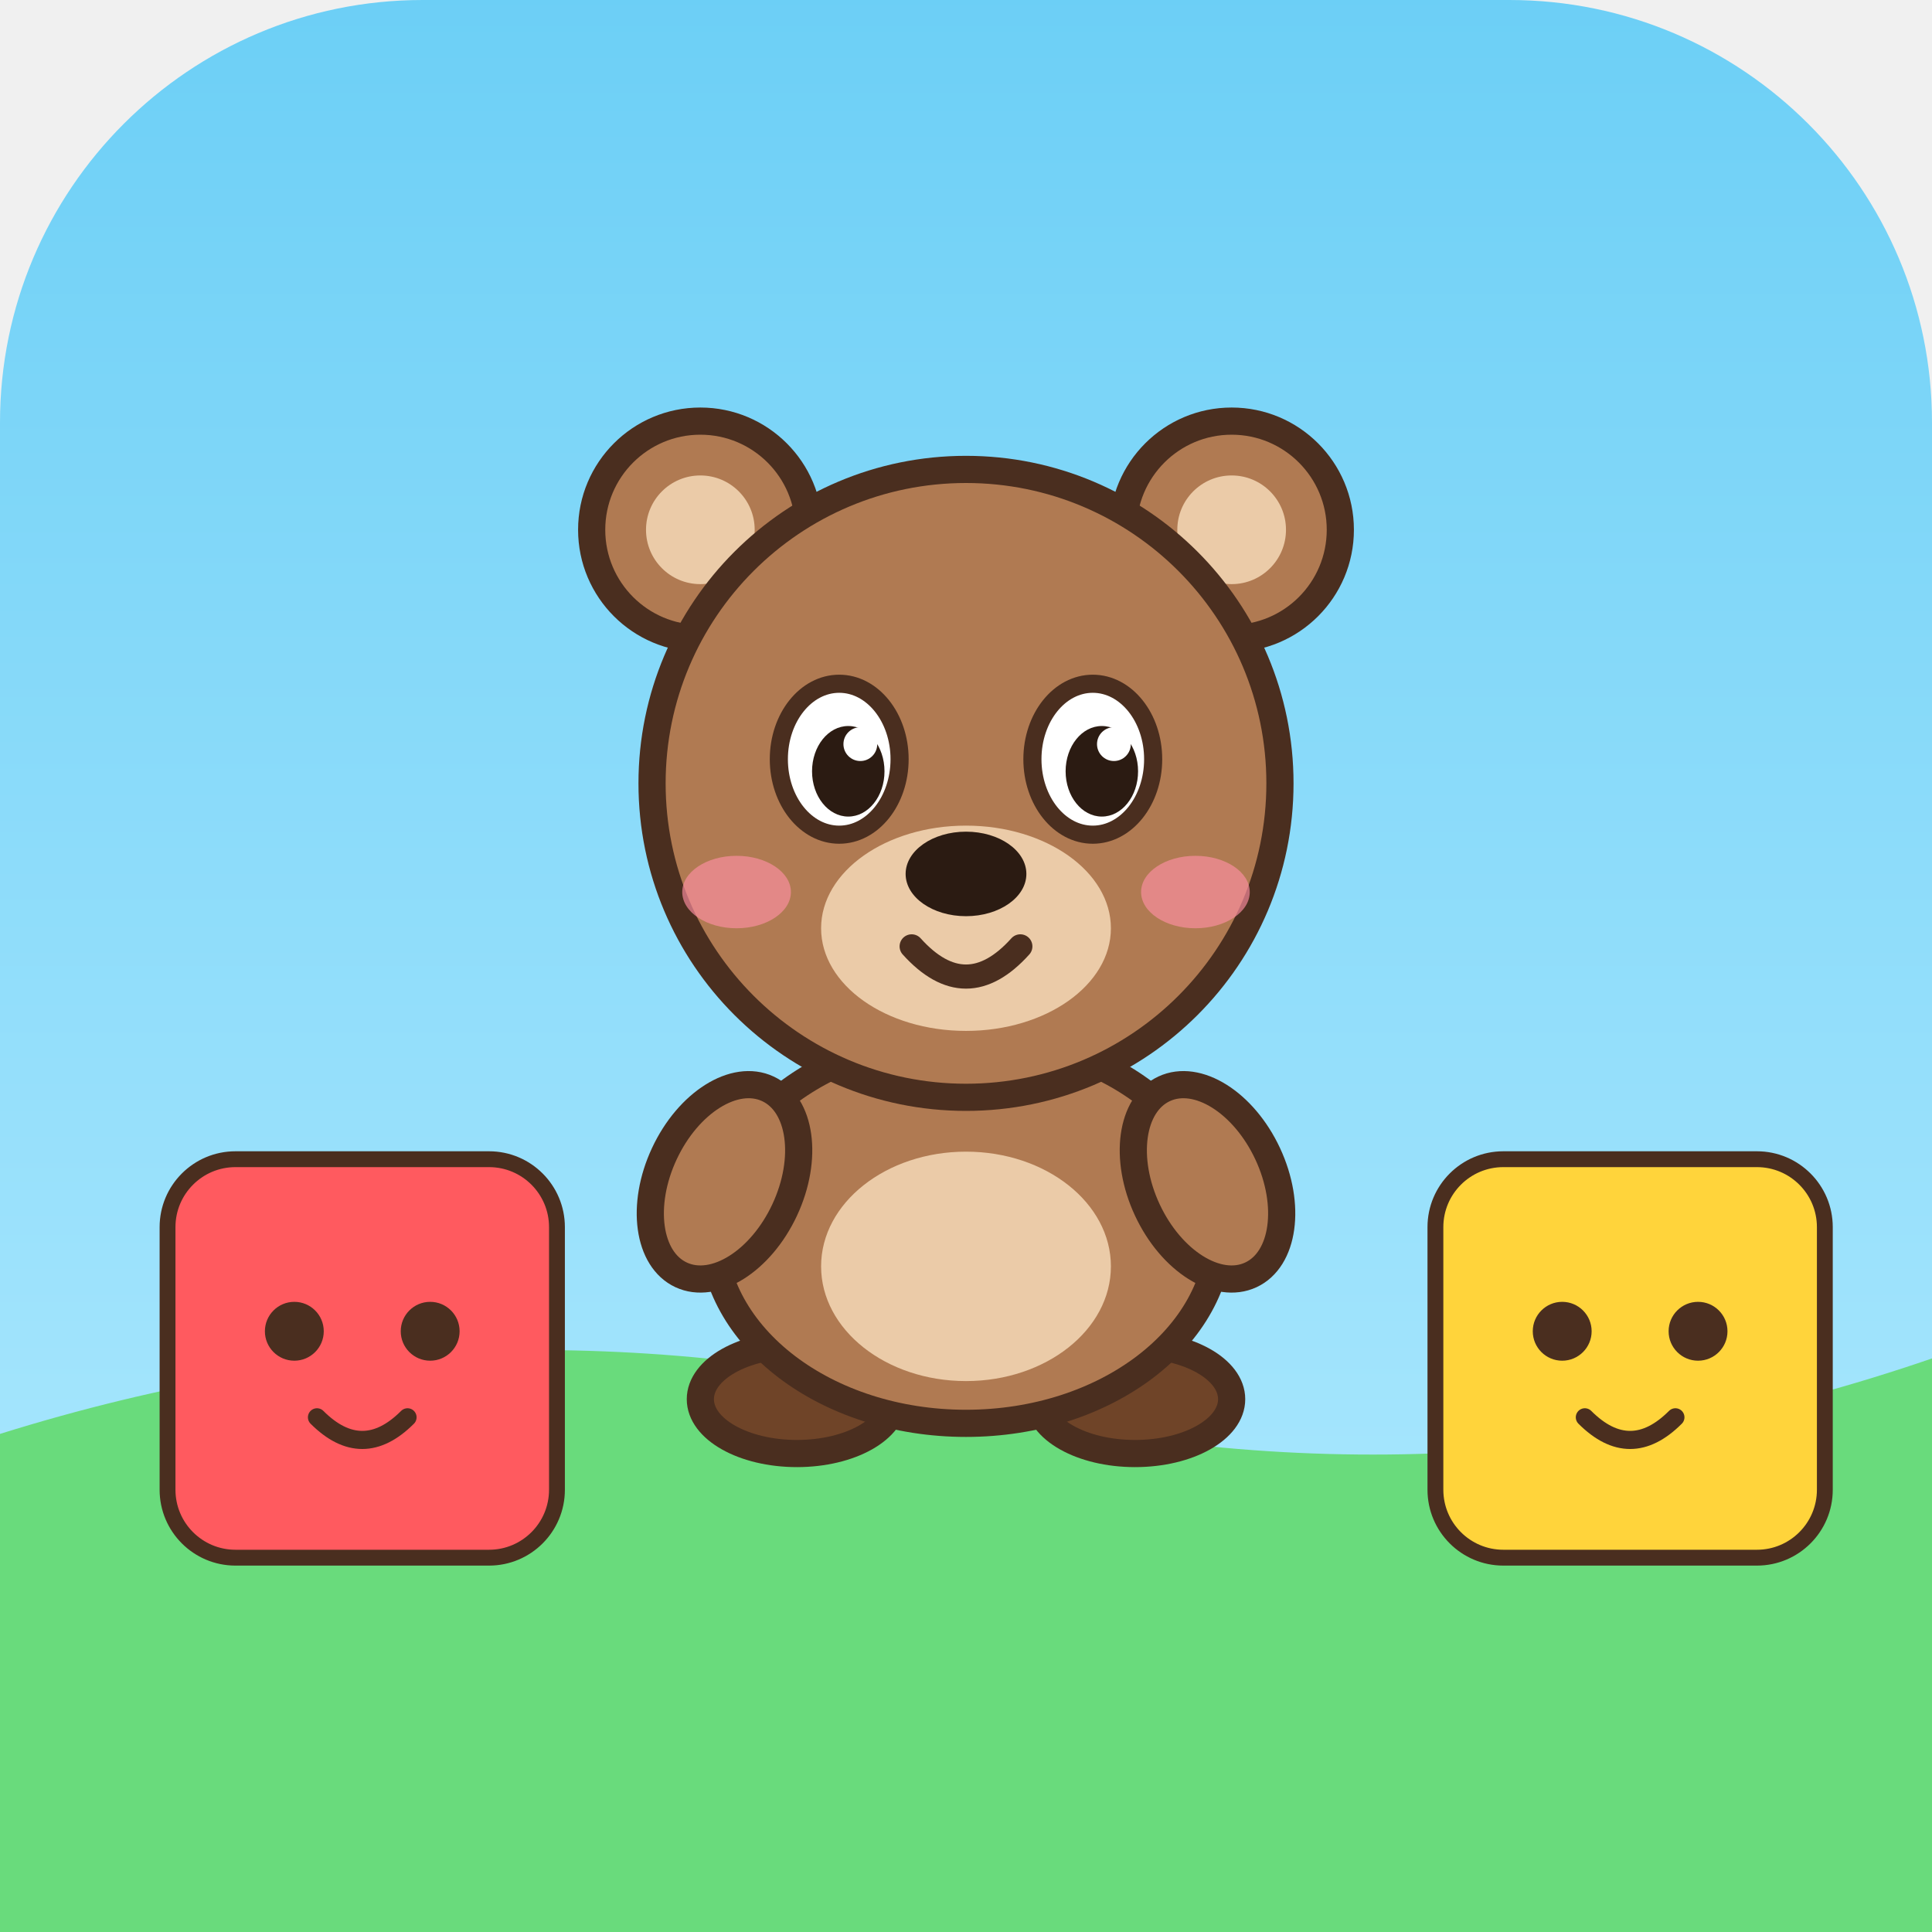
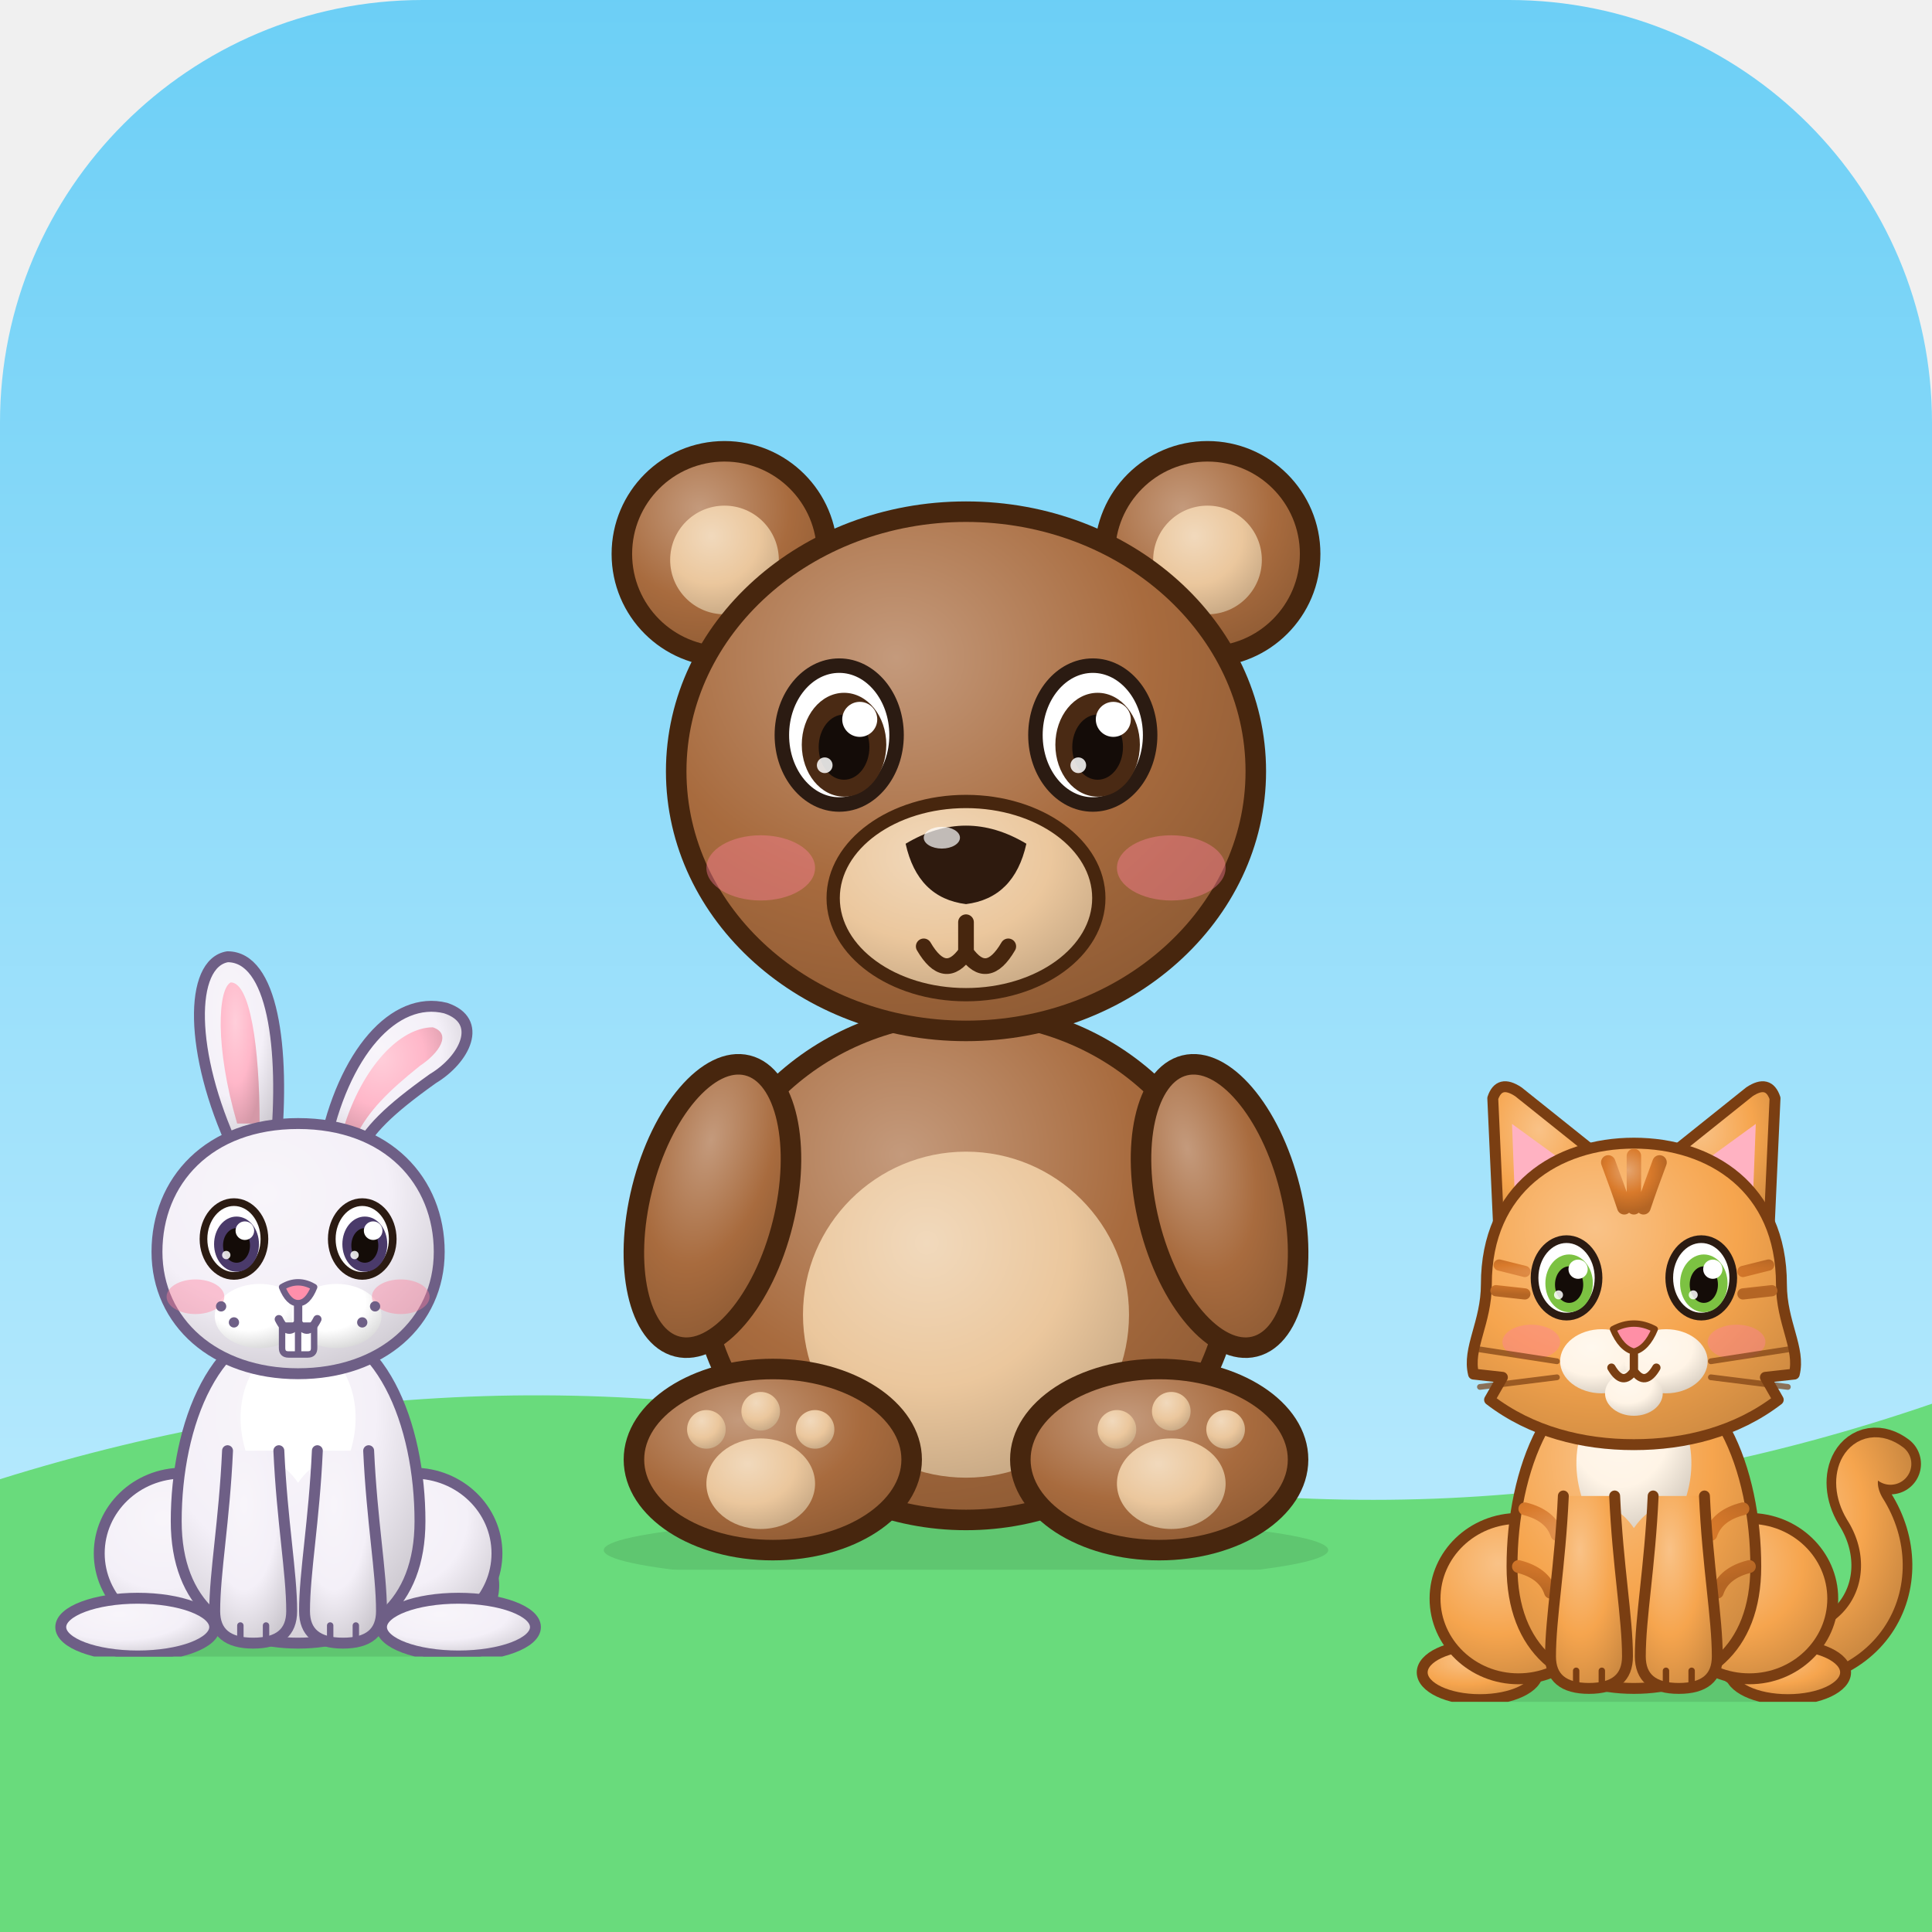
<svg xmlns="http://www.w3.org/2000/svg" viewBox="0 0 512 512">
+   <style>.c-open{display:none}</style>
  <defs>
-     <linearGradient id="g" x1="0" y1="0" x2="0" y2="1">
+     <linearGradient id="sky" x1="0" y1="0" x2="0" y2="1">
      <stop offset="0" stop-color="#6CCFF6" />
-       <stop offset="1" stop-color="#B6ECFF" />
+       <stop offset="1" stop-color="#C9F0FF" />
    </linearGradient>
  </defs>
-   <rect width="512" height="512" rx="112" fill="url(#g)" />
-   <path d="M0 380 Q128 340 256 372 T512 360 V512 H0 Z" fill="#69DB7C" />
-   <g transform="translate(96 70) scale(1.6)" stroke="#4A2E1F" stroke-width="4.5" stroke-linejoin="round" stroke-linecap="round">
-     <ellipse cx="72" cy="188" rx="16" ry="9" fill="#6F4428" />
-     <ellipse cx="128" cy="188" rx="16" ry="9" fill="#6F4428" />
-     <ellipse cx="100" cy="160" rx="42" ry="32" fill="#B07A52" />
-     <ellipse cx="100" cy="166" rx="24" ry="19" fill="#EBCBA8" stroke="none" />
-     <ellipse cx="60" cy="152" rx="11" ry="17" fill="#B07A52" transform="rotate(25 60 152)" />
-     <ellipse cx="140" cy="152" rx="11" ry="17" fill="#B07A52" transform="rotate(-25 140 152)" />
-     <circle cx="56" cy="44" r="18" fill="#B07A52" />
-     <circle cx="56" cy="44" r="9" fill="#EBCBA8" stroke="none" />
-     <circle cx="144" cy="44" r="18" fill="#B07A52" />
-     <circle cx="144" cy="44" r="9" fill="#EBCBA8" stroke="none" />
-     <circle cx="100" cy="86" r="52" fill="#B07A52" />
-     <ellipse cx="100" cy="110" rx="24" ry="17" fill="#EBCBA8" stroke="none" />
-     <ellipse cx="79" cy="82" rx="10" ry="12.5" fill="#fff" stroke-width="3" />
-     <ellipse cx="121" cy="82" rx="10" ry="12.5" fill="#fff" stroke-width="3" />
-     <ellipse cx="80.5" cy="84" rx="6" ry="7.5" fill="#2B1B12" stroke="none" />
-     <ellipse cx="122.5" cy="84" rx="6" ry="7.5" fill="#2B1B12" stroke="none" />
-     <circle cx="82.5" cy="79.5" r="2.8" fill="#fff" stroke="none" />
-     <circle cx="124.5" cy="79.5" r="2.8" fill="#fff" stroke="none" />
-     <ellipse cx="62" cy="104" rx="9" ry="6" fill="#FF8FA3" opacity=".65" stroke="none" />
-     <ellipse cx="138" cy="104" rx="9" ry="6" fill="#FF8FA3" opacity=".65" stroke="none" />
-     <ellipse cx="100" cy="101" rx="10" ry="7" fill="#2B1B12" stroke="none" />
-     <path d="M91 113 Q100 123 109 113" fill="none" stroke-width="4" />
-   </g>
-   <g transform="translate(36 300) scale(.6)" stroke="#4A2E1F" stroke-linejoin="round">
-     <rect x="14" y="12" width="172" height="176" rx="30" fill="#FF5A5F" stroke-width="7" />
-     <circle cx="70" cy="88" r="13" fill="#4A2E1F" stroke="none" />
-     <circle cx="130" cy="88" r="13" fill="#4A2E1F" stroke="none" />
-     <path d="M80 126 Q100 146 120 126" fill="none" stroke-width="8" stroke-linecap="round" />
-   </g>
-   <g transform="translate(372 300) scale(.6)" stroke="#4A2E1F" stroke-linejoin="round">
-     <rect x="14" y="12" width="172" height="176" rx="30" fill="#FFD43B" stroke-width="7" />
-     <circle cx="70" cy="88" r="13" fill="#4A2E1F" stroke="none" />
-     <circle cx="130" cy="88" r="13" fill="#4A2E1F" stroke="none" />
-     <path d="M80 126 Q100 146 120 126" fill="none" stroke-width="8" stroke-linecap="round" />
-   </g>
+   <rect width="512" height="512" rx="112" fill="url(#sky)" />
+   <path d="M0 392 Q128 352 256 384 T512 372 V512 H0 Z" fill="#69DB7C" />
+   <svg x="96" y="60" width="320" height="356" viewBox="0 -22 200 222">
+     <defs>
+       <radialGradient id="an0f" cx="38%" cy="28%" r="80%">
+         <stop offset="0" stop-color="#c49a7c" />
+         <stop offset=".55" stop-color="#A86B3E" />
+         <stop offset="1" stop-color="#8b5933" />
+       </radialGradient>
+       <radialGradient id="an0l" cx="38%" cy="28%" r="80%">
+         <stop offset="0" stop-color="#f1d9bc" />
+         <stop offset=".55" stop-color="#EBC79D" />
+         <stop offset="1" stop-color="#c3a582" />
+       </radialGradient>
+       <radialGradient id="an0d" cx="38%" cy="28%" r="80%">
+         <stop offset="0" stop-color="#9a7c67" />
+         <stop offset=".55" stop-color="#6B3F20" />
+         <stop offset="1" stop-color="#59341b" />
+       </radialGradient>
+     </defs>
+     <ellipse cx="100" cy="197" rx="60" ry="5.5" fill="#000" opacity=".1" />
+     <g class="c-bob">
+       <ellipse cx="100" cy="150" rx="44" ry="42" fill="url(#an0f)" stroke="#47260E" stroke-width="3.4" stroke-linejoin="round" stroke-linecap="round" />
+       <ellipse cx="100" cy="158" rx="27" ry="27" fill="url(#an0l)" />
+       <ellipse class="c-arm-l" cx="58" cy="140" rx="12" ry="24" fill="url(#an0f)" stroke="#47260E" stroke-width="3.4" stroke-linejoin="round" stroke-linecap="round" transform="rotate(14 58 140)" />
+       <ellipse class="c-arm-r" cx="142" cy="140" rx="12" ry="24" fill="url(#an0f)" stroke="#47260E" stroke-width="3.4" stroke-linejoin="round" stroke-linecap="round" transform="rotate(-14 142 140)" />
+       <ellipse cx="68" cy="182" rx="23" ry="15" fill="url(#an0f)" stroke="#47260E" stroke-width="3.4" stroke-linejoin="round" stroke-linecap="round" />
+       <ellipse cx="132" cy="182" rx="23" ry="15" fill="url(#an0f)" stroke="#47260E" stroke-width="3.4" stroke-linejoin="round" stroke-linecap="round" />
+       <ellipse cx="66" cy="186" rx="9" ry="7.5" fill="url(#an0l)" />
+       <circle cx="57" cy="177" r="3.2" fill="url(#an0l)" />
+       <circle cx="66" cy="174" r="3.2" fill="url(#an0l)" />
+       <circle cx="75" cy="177" r="3.2" fill="url(#an0l)" />
+       <ellipse cx="134" cy="186" rx="9" ry="7.5" fill="url(#an0l)" />
+       <circle cx="125" cy="177" r="3.2" fill="url(#an0l)" />
+       <circle cx="134" cy="174" r="3.2" fill="url(#an0l)" />
+       <circle cx="143" cy="177" r="3.2" fill="url(#an0l)" />
+       <g class="c-ears">
+         <circle cx="60" cy="32" r="17" fill="url(#an0f)" stroke="#47260E" stroke-width="3.4" stroke-linejoin="round" stroke-linecap="round" />
+         <circle cx="60" cy="33" r="9" fill="url(#an0l)" />
+         <circle cx="140" cy="32" r="17" fill="url(#an0f)" stroke="#47260E" stroke-width="3.4" stroke-linejoin="round" stroke-linecap="round" />
+         <circle cx="140" cy="33" r="9" fill="url(#an0l)" />
+       </g>
+       <ellipse cx="100" cy="68" rx="48" ry="43" fill="url(#an0f)" stroke="#47260E" stroke-width="3.4" stroke-linejoin="round" stroke-linecap="round" />
+       <ellipse cx="100" cy="89" rx="22" ry="16" fill="url(#an0l)" stroke="#47260E" stroke-width="2.2" stroke-linejoin="round" stroke-linecap="round" />
+       <g class="c-eyes">
+         <ellipse cx="79" cy="62" rx="9.5" ry="11.5" fill="#fff" stroke="#2B1B12" stroke-width="2.4" />
+         <g class="c-pupil">
+           <ellipse cx="79.8" cy="63.6" rx="7" ry="8.6" fill="#4A2A14" />
+           <ellipse cx="79.8" cy="64" rx="4.2" ry="5.4" fill="#140C08" />
+           <circle cx="82.4" cy="59.4" r="2.9" fill="#fff" />
+           <circle cx="76.6" cy="67" r="1.3" fill="#fff" opacity=".85" />
+         </g>
+         <ellipse cx="121" cy="62" rx="9.5" ry="11.5" fill="#fff" stroke="#2B1B12" stroke-width="2.4" />
+         <g class="c-pupil">
+           <ellipse cx="121.8" cy="63.6" rx="7" ry="8.6" fill="#4A2A14" />
+           <ellipse cx="121.8" cy="64" rx="4.2" ry="5.4" fill="#140C08" />
+           <circle cx="124.4" cy="59.4" r="2.9" fill="#fff" />
+           <circle cx="118.6" cy="67" r="1.3" fill="#fff" opacity=".85" />
+         </g>
+       </g>
+       <ellipse cx="66" cy="84" rx="9" ry="5.4" fill="#FF7F9A" opacity=".42" />
+       <ellipse cx="134" cy="84" rx="9" ry="5.4" fill="#FF7F9A" opacity=".42" />
+       <path d="M90 80 Q100 74 110 80 Q108 89 100 90 Q92 89 90 80 Z" fill="#2E1A0E" />
+       <ellipse cx="96" cy="79" rx="3" ry="1.8" fill="#fff" opacity=".7" />
+       <path class="c-smile" d="M100 93 L100 98 M93 97 Q96.5 103 100 98 Q103.5 103 107 97" fill="none" stroke="#47260E" stroke-width="2.6" stroke-linejoin="round" stroke-linecap="round" />
+       <g class="c-open">
+         <path d="M93 97 Q100 95 107 97 Q107 110 100 111 Q93 110 93 97 Z" fill="#8E2A3A" stroke="#47260E" stroke-width="2.4" stroke-linejoin="round" stroke-linecap="round" />
+         <ellipse cx="100" cy="107" rx="3.9" ry="2.5" fill="#FF7E95" />
+       </g>
+     </g>
+   </svg>
+   <svg x="-6" y="250" width="170" height="189" viewBox="0 -22 200 222">
+     <defs>
+       <radialGradient id="an1f" cx="38%" cy="28%" r="80%">
+         <stop offset="0" stop-color="#f8f5fa" />
+         <stop offset=".55" stop-color="#F4F0F8" />
+         <stop offset="1" stop-color="#cbc7ce" />
+       </radialGradient>
+       <radialGradient id="an1l" cx="38%" cy="28%" r="80%">
+         <stop offset="0" stop-color="#ffffff" />
+         <stop offset=".55" stop-color="#FFFFFF" />
+         <stop offset="1" stop-color="#d4d4d4" />
+       </radialGradient>
+       <radialGradient id="an1d" cx="38%" cy="28%" r="80%">
+         <stop offset="0" stop-color="#ffceda" />
+         <stop offset=".55" stop-color="#FFB7C9" />
+         <stop offset="1" stop-color="#d498a7" />
+       </radialGradient>
+     </defs>
+     <ellipse cx="100" cy="197" rx="60" ry="5.5" fill="#000" opacity=".1" />
+     <g class="c-bob">
+       <circle cx="146" cy="178" r="15" fill="#fff" stroke="#6E5F86" stroke-width="3.4" stroke-linejoin="round" stroke-linecap="round" />
+       <ellipse cx="52" cy="191" rx="18" ry="8.5" fill="url(#an1f)" stroke="#6E5F86" stroke-width="3.4" stroke-linejoin="round" stroke-linecap="round" />
+       <ellipse cx="148" cy="191" rx="18" ry="8.5" fill="url(#an1f)" stroke="#6E5F86" stroke-width="3.4" stroke-linejoin="round" stroke-linecap="round" />
+       <ellipse cx="64" cy="168" rx="26" ry="25" fill="url(#an1f)" stroke="#6E5F86" stroke-width="3.4" stroke-linejoin="round" stroke-linecap="round" />
+       <ellipse cx="136" cy="168" rx="26" ry="25" fill="url(#an1f)" stroke="#6E5F86" stroke-width="3.4" stroke-linejoin="round" stroke-linecap="round" />
+       <path d="M100 96 C 74 96, 62 128, 62 158 C 62 184, 78 196, 100 196 C 122 196, 138 184, 138 158 C 138 128, 126 96, 100 96 Z" fill="url(#an1f)" stroke="#6E5F86" stroke-width="3.4" stroke-linejoin="round" stroke-linecap="round" />
+       <path d="M100 100 C 82 106, 78 126, 86 142 Q93 136 100 146 Q107 136 114 142 C 122 126, 118 106, 100 100 Z" fill="#FFFFFF" />
+       <g class="c-leg-l">
+         <path d="M78 136 C 77 158, 74 174, 74 186 Q74 196 86 196 Q98 196 98 186 C 98 174, 95 158, 94 136" fill="url(#an1f)" stroke="#6E5F86" stroke-width="3.4" stroke-linejoin="round" stroke-linecap="round" />
+         <path d="M82 195.5 v-5 M90 195.5 v-5" stroke="#6E5F86" stroke-width="2" stroke-linejoin="round" stroke-linecap="round" />
+       </g>
+       <g class="c-leg-r">
+         <path d="M106 136 C 105 158, 102 174, 102 186 Q102 196 114 196 Q126 196 126 186 C 126 174, 123 158, 122 136" fill="url(#an1f)" stroke="#6E5F86" stroke-width="3.4" stroke-linejoin="round" stroke-linecap="round" />
+         <path d="M110 195.5 v-5 M118 195.5 v-5" stroke="#6E5F86" stroke-width="2" stroke-linejoin="round" stroke-linecap="round" />
+       </g>
+       <ellipse cx="50" cy="191" rx="24" ry="9" fill="url(#an1f)" stroke="#6E5F86" stroke-width="3.4" stroke-linejoin="round" stroke-linecap="round" />
+       <ellipse cx="150" cy="191" rx="24" ry="9" fill="url(#an1f)" stroke="#6E5F86" stroke-width="3.4" stroke-linejoin="round" stroke-linecap="round" />
+       <g class="c-ears">
+         <path d="M80 42 C 66 12, 66 -16, 78 -18 C 92 -18, 96 10, 93 42 Z" fill="url(#an1f)" stroke="#6E5F86" stroke-width="3.4" stroke-linejoin="round" stroke-linecap="round" />
+         <path d="M81 34 C 74 10, 75 -8, 79 -10 C 85 -10, 88 10, 88 34 Z" fill="url(#an1d)" />
+         <path d="M108 42 C 114 12, 130 -6, 146 -2 C 158 2, 152 14, 142 20 C 128 30, 122 36, 118 44 Z" fill="url(#an1f)" stroke="#6E5F86" stroke-width="3.4" stroke-linejoin="round" stroke-linecap="round" />
+         <path d="M114 36 C 120 16, 132 4, 142 4 C 148 6, 144 12, 138 16 C 128 24, 122 30, 118 38 Z" fill="url(#an1d)" />
+       </g>
+       <path d="M100 34 C 128 34, 144 52, 144 74 C 144 96, 126 112, 100 112 C 74 112, 56 96, 56 74 C 56 52, 72 34, 100 34 Z" fill="url(#an1f)" stroke="#6E5F86" stroke-width="3.4" stroke-linejoin="round" stroke-linecap="round" />
+       <ellipse cx="88" cy="94" rx="14" ry="10" fill="url(#an1l)" />
+       <ellipse cx="112" cy="94" rx="14" ry="10" fill="url(#an1l)" />
+       <g class="c-eyes">
+         <ellipse cx="80" cy="70" rx="9.5" ry="11.5" fill="#fff" stroke="#2B1B12" stroke-width="2.4" />
+         <g class="c-pupil">
+           <ellipse cx="80.8" cy="71.6" rx="7" ry="8.6" fill="#4A3A6A" />
+           <ellipse cx="80.8" cy="72" rx="4.2" ry="5.4" fill="#140C08" />
+           <circle cx="83.4" cy="67.4" r="2.9" fill="#fff" />
+           <circle cx="77.6" cy="75" r="1.3" fill="#fff" opacity=".85" />
+         </g>
+         <ellipse cx="120" cy="70" rx="9.5" ry="11.5" fill="#fff" stroke="#2B1B12" stroke-width="2.4" />
+         <g class="c-pupil">
+           <ellipse cx="120.8" cy="71.6" rx="7" ry="8.6" fill="#4A3A6A" />
+           <ellipse cx="120.8" cy="72" rx="4.2" ry="5.4" fill="#140C08" />
+           <circle cx="123.4" cy="67.4" r="2.9" fill="#fff" />
+           <circle cx="117.6" cy="75" r="1.3" fill="#fff" opacity=".85" />
+         </g>
+       </g>
+       <ellipse cx="68" cy="88" rx="9" ry="5.4" fill="#FF7F9A" opacity=".42" />
+       <ellipse cx="132" cy="88" rx="9" ry="5.4" fill="#FF7F9A" opacity=".42" />
+       <circle cx="80" cy="96" r="1.6" fill="#6E5F86" />
+       <circle cx="76" cy="91" r="1.6" fill="#6E5F86" />
+       <circle cx="120" cy="96" r="1.6" fill="#6E5F86" />
+       <circle cx="124" cy="91" r="1.6" fill="#6E5F86" />
+       <path class="c-smile" d="M95 97 h10 v7 q0 2 -2 2 h-6 q-2 0 -2 -2 Z M100 97 v9" fill="#fff" stroke="#6E5F86" stroke-width="2" stroke-linejoin="round" stroke-linecap="round" />
+       <path d="M95 85 Q100 82 105 85 Q103 90 100 90 Q97 90 95 85 Z" fill="#FF8FAB" stroke="#6E5F86" stroke-width="2" stroke-linejoin="round" stroke-linecap="round" />
+       <path class="c-smile" d="M100 91 L100 96 M94 95 Q97 101 100 96 Q103 101 106 95" fill="none" stroke="#6E5F86" stroke-width="2.6" stroke-linejoin="round" stroke-linecap="round" />
+       <g class="c-open">
+         <path d="M94 95 Q100 93 106 95 Q106 108 100 109 Q94 108 94 95 Z" fill="#8E2A3A" stroke="#6E5F86" stroke-width="2.4" stroke-linejoin="round" stroke-linecap="round" />
+         <ellipse cx="100" cy="105" rx="3.3" ry="2.2" fill="#FF7E95" />
+       </g>
+     </g>
+   </svg>
+   <svg x="348" y="262" width="170" height="189" viewBox="0 -22 200 222">
+     <defs>
+       <radialGradient id="an2f" cx="38%" cy="28%" r="80%">
+         <stop offset="0" stop-color="#f9c287" />
+         <stop offset=".55" stop-color="#F6A54E" />
+         <stop offset="1" stop-color="#cc8941" />
+       </radialGradient>
+       <radialGradient id="an2l" cx="38%" cy="28%" r="80%">
+         <stop offset="0" stop-color="#fff8ee" />
+         <stop offset=".55" stop-color="#FFF4E6" />
+         <stop offset="1" stop-color="#d4cbbf" />
+       </radialGradient>
+       <radialGradient id="an2d" cx="38%" cy="28%" r="80%">
+         <stop offset="0" stop-color="#e5a56f" />
+         <stop offset=".55" stop-color="#D97A2B" />
+         <stop offset="1" stop-color="#b46524" />
+       </radialGradient>
+     </defs>
+     <ellipse cx="100" cy="197" rx="60" ry="5.5" fill="#000" opacity=".1" />
+     <g class="c-bob">
+       <g class="c-tail">
+         <path d="M134 186 C 172 192, 186 162, 172 140 C 166 130, 172 120, 180 126" fill="none" stroke="#7A3E12" stroke-width="19" stroke-linecap="round" />
+         <path d="M134 186 C 172 192, 186 162, 172 140 C 166 130, 172 120, 180 126" fill="none" stroke="url(#an2f)" stroke-width="13" stroke-linecap="round" />
+       </g>
+       <ellipse cx="52" cy="191" rx="18" ry="8.5" fill="url(#an2f)" stroke="#7A3E12" stroke-width="3.4" stroke-linejoin="round" stroke-linecap="round" />
+       <ellipse cx="148" cy="191" rx="18" ry="8.5" fill="url(#an2f)" stroke="#7A3E12" stroke-width="3.4" stroke-linejoin="round" stroke-linecap="round" />
+       <ellipse cx="64" cy="168" rx="26" ry="25" fill="url(#an2f)" stroke="#7A3E12" stroke-width="3.4" stroke-linejoin="round" stroke-linecap="round" />
+       <ellipse cx="136" cy="168" rx="26" ry="25" fill="url(#an2f)" stroke="#7A3E12" stroke-width="3.4" stroke-linejoin="round" stroke-linecap="round" />
+       <path d="M100 96 C 74 96, 62 128, 62 158 C 62 184, 78 196, 100 196 C 122 196, 138 184, 138 158 C 138 128, 126 96, 100 96 Z" fill="url(#an2f)" stroke="#7A3E12" stroke-width="3.4" stroke-linejoin="round" stroke-linecap="round" />
+       <path d="M100 100 C 82 106, 78 126, 86 142 Q93 136 100 146 Q107 136 114 142 C 122 126, 118 106, 100 100 Z" fill="url(#an2l)" />
+       <path d="M66 140 q8 2 10 8 M134 140 q-8 2 -10 8 M64 158 q8 2 10 8 M136 158 q-8 2 -10 8" fill="none" stroke="url(#an2d)" stroke-width="4" stroke-linecap="round" />
+       <g class="c-leg-l">
+         <path d="M78 136 C 77 158, 74 174, 74 186 Q74 196 86 196 Q98 196 98 186 C 98 174, 95 158, 94 136" fill="url(#an2f)" stroke="#7A3E12" stroke-width="3.4" stroke-linejoin="round" stroke-linecap="round" />
+         <path d="M82 195.5 v-5 M90 195.5 v-5" stroke="#7A3E12" stroke-width="2" stroke-linejoin="round" stroke-linecap="round" />
+       </g>
+       <g class="c-leg-r">
+         <path d="M106 136 C 105 158, 102 174, 102 186 Q102 196 114 196 Q126 196 126 186 C 126 174, 123 158, 122 136" fill="url(#an2f)" stroke="#7A3E12" stroke-width="3.4" stroke-linejoin="round" stroke-linecap="round" />
+         <path d="M110 195.5 v-5 M118 195.5 v-5" stroke="#7A3E12" stroke-width="2" stroke-linejoin="round" stroke-linecap="round" />
+       </g>
+       <g class="c-ears">
+         <path d="M58 56 L56 12 Q58 6 64 10 L94 34 Z" fill="url(#an2f)" stroke="#7A3E12" stroke-width="3.4" stroke-linejoin="round" stroke-linecap="round" />
+         <path d="M63 46 L62 20 L84 36 Z" fill="#FFB2C2" />
+         <path d="M142 56 L144 12 Q142 6 136 10 L106 34 Z" fill="url(#an2f)" stroke="#7A3E12" stroke-width="3.4" stroke-linejoin="round" stroke-linecap="round" />
+         <path d="M137 46 L138 20 L116 36 Z" fill="#FFB2C2" />
+       </g>
+       <path d="M54 70 C 54 40, 76 26, 100 26 C 124 26, 146 40, 146 70 C 146 82, 152 90, 150 98 L 141 99 L 145 106 C 132 116, 116 120, 100 120 C 84 120, 68 116, 55 106 L 59 99 L 50 98 C 48 90, 54 82, 54 70 Z" fill="url(#an2f)" stroke="#7A3E12" stroke-width="3.4" stroke-linejoin="round" stroke-linecap="round" />
+       <path d="M92 32 Q95 40 97 46 M100 30 V46 M108 32 Q105 40 103 46" fill="none" stroke="url(#an2d)" stroke-width="4.5" stroke-linecap="round" />
+       <path d="M58 64 l8 2 M57 72 l9 1 M142 64 l-8 2 M143 72 l-9 1" fill="none" stroke="url(#an2d)" stroke-width="3.5" stroke-linecap="round" />
+       <ellipse cx="90" cy="94" rx="13" ry="10" fill="url(#an2l)" />
+       <ellipse cx="110" cy="94" rx="13" ry="10" fill="url(#an2l)" />
+       <ellipse cx="100" cy="104" rx="9" ry="7" fill="url(#an2l)" />
+       <g class="c-eyes">
+         <ellipse cx="79" cy="68" rx="9.975" ry="12.075" fill="#fff" stroke="#2B1B12" stroke-width="2.4" />
+         <g class="c-pupil">
+           <ellipse cx="79.8" cy="69.7" rx="7.4" ry="9" fill="#7CC242" />
+           <ellipse cx="79.8" cy="70.1" rx="4.4" ry="5.7" fill="#140C08" />
+           <circle cx="82.6" cy="65.3" r="3" fill="#fff" />
+           <circle cx="76.5" cy="73.3" r="1.4" fill="#fff" opacity=".85" />
+         </g>
+         <ellipse cx="121" cy="68" rx="9.975" ry="12.075" fill="#fff" stroke="#2B1B12" stroke-width="2.4" />
+         <g class="c-pupil">
+           <ellipse cx="121.8" cy="69.7" rx="7.4" ry="9" fill="#7CC242" />
+           <ellipse cx="121.8" cy="70.1" rx="4.4" ry="5.7" fill="#140C08" />
+           <circle cx="124.6" cy="65.3" r="3" fill="#fff" />
+           <circle cx="118.5" cy="73.3" r="1.4" fill="#fff" opacity=".85" />
+         </g>
+       </g>
+       <ellipse cx="68" cy="88" rx="9" ry="5.4" fill="#FF7F9A" opacity=".42" />
+       <ellipse cx="132" cy="88" rx="9" ry="5.4" fill="#FF7F9A" opacity=".42" />
+       <path d="M76 94 L50 90 M76 99 L52 102 M124 94 L150 90 M124 99 L148 102" stroke="#7A3E12" stroke-width="1.8" stroke-linecap="round" opacity=".7" />
+       <path d="M93.5 84 Q100 80.5 106.5 84 Q104 90 100 91 Q96 90 93.5 84 Z" fill="#FF8FA6" stroke="#7A3E12" stroke-width="2" stroke-linejoin="round" stroke-linecap="round" />
+       <path class="c-smile" d="M100 92 L100 97 M93 96 Q96.5 102 100 97 Q103.5 102 107 96" fill="none" stroke="#7A3E12" stroke-width="2.6" stroke-linejoin="round" stroke-linecap="round" />
+       <g class="c-open">
+         <path d="M93 96 Q100 94 107 96 Q107 109 100 110 Q93 109 93 96 Z" fill="#8E2A3A" stroke="#7A3E12" stroke-width="2.4" stroke-linejoin="round" stroke-linecap="round" />
+         <ellipse cx="100" cy="106" rx="3.9" ry="2.5" fill="#FF7E95" />
+       </g>
+     </g>
+   </svg>
</svg>
